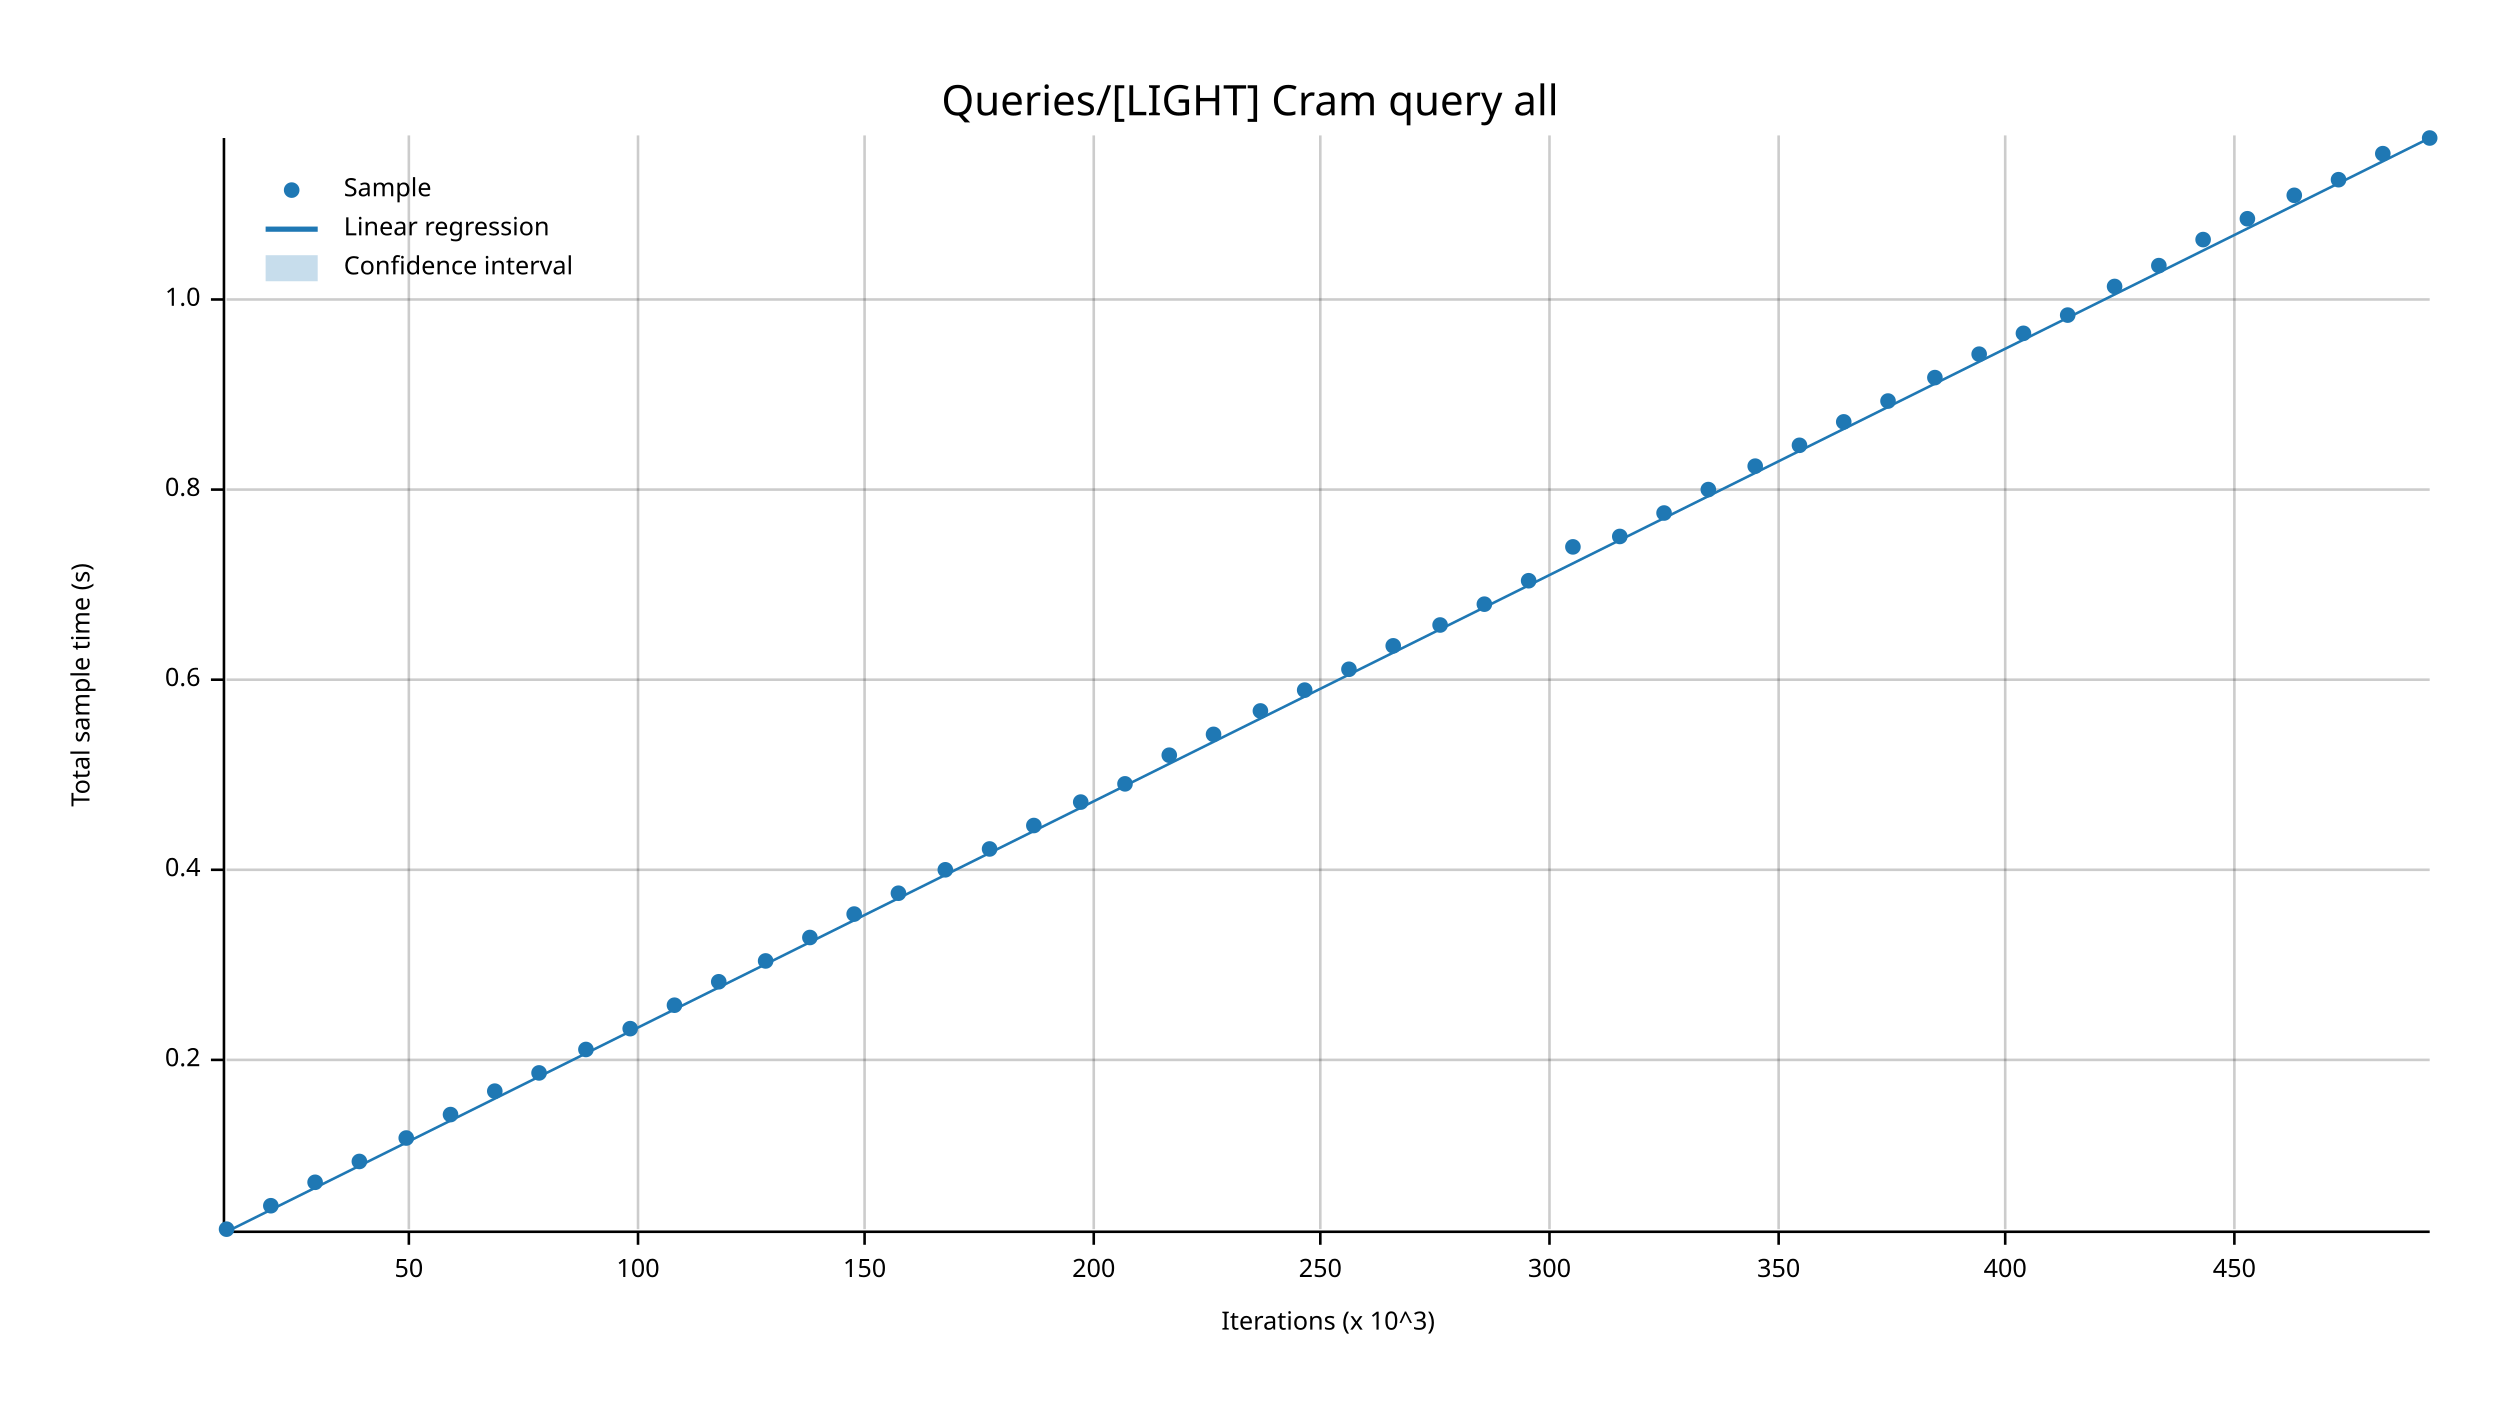
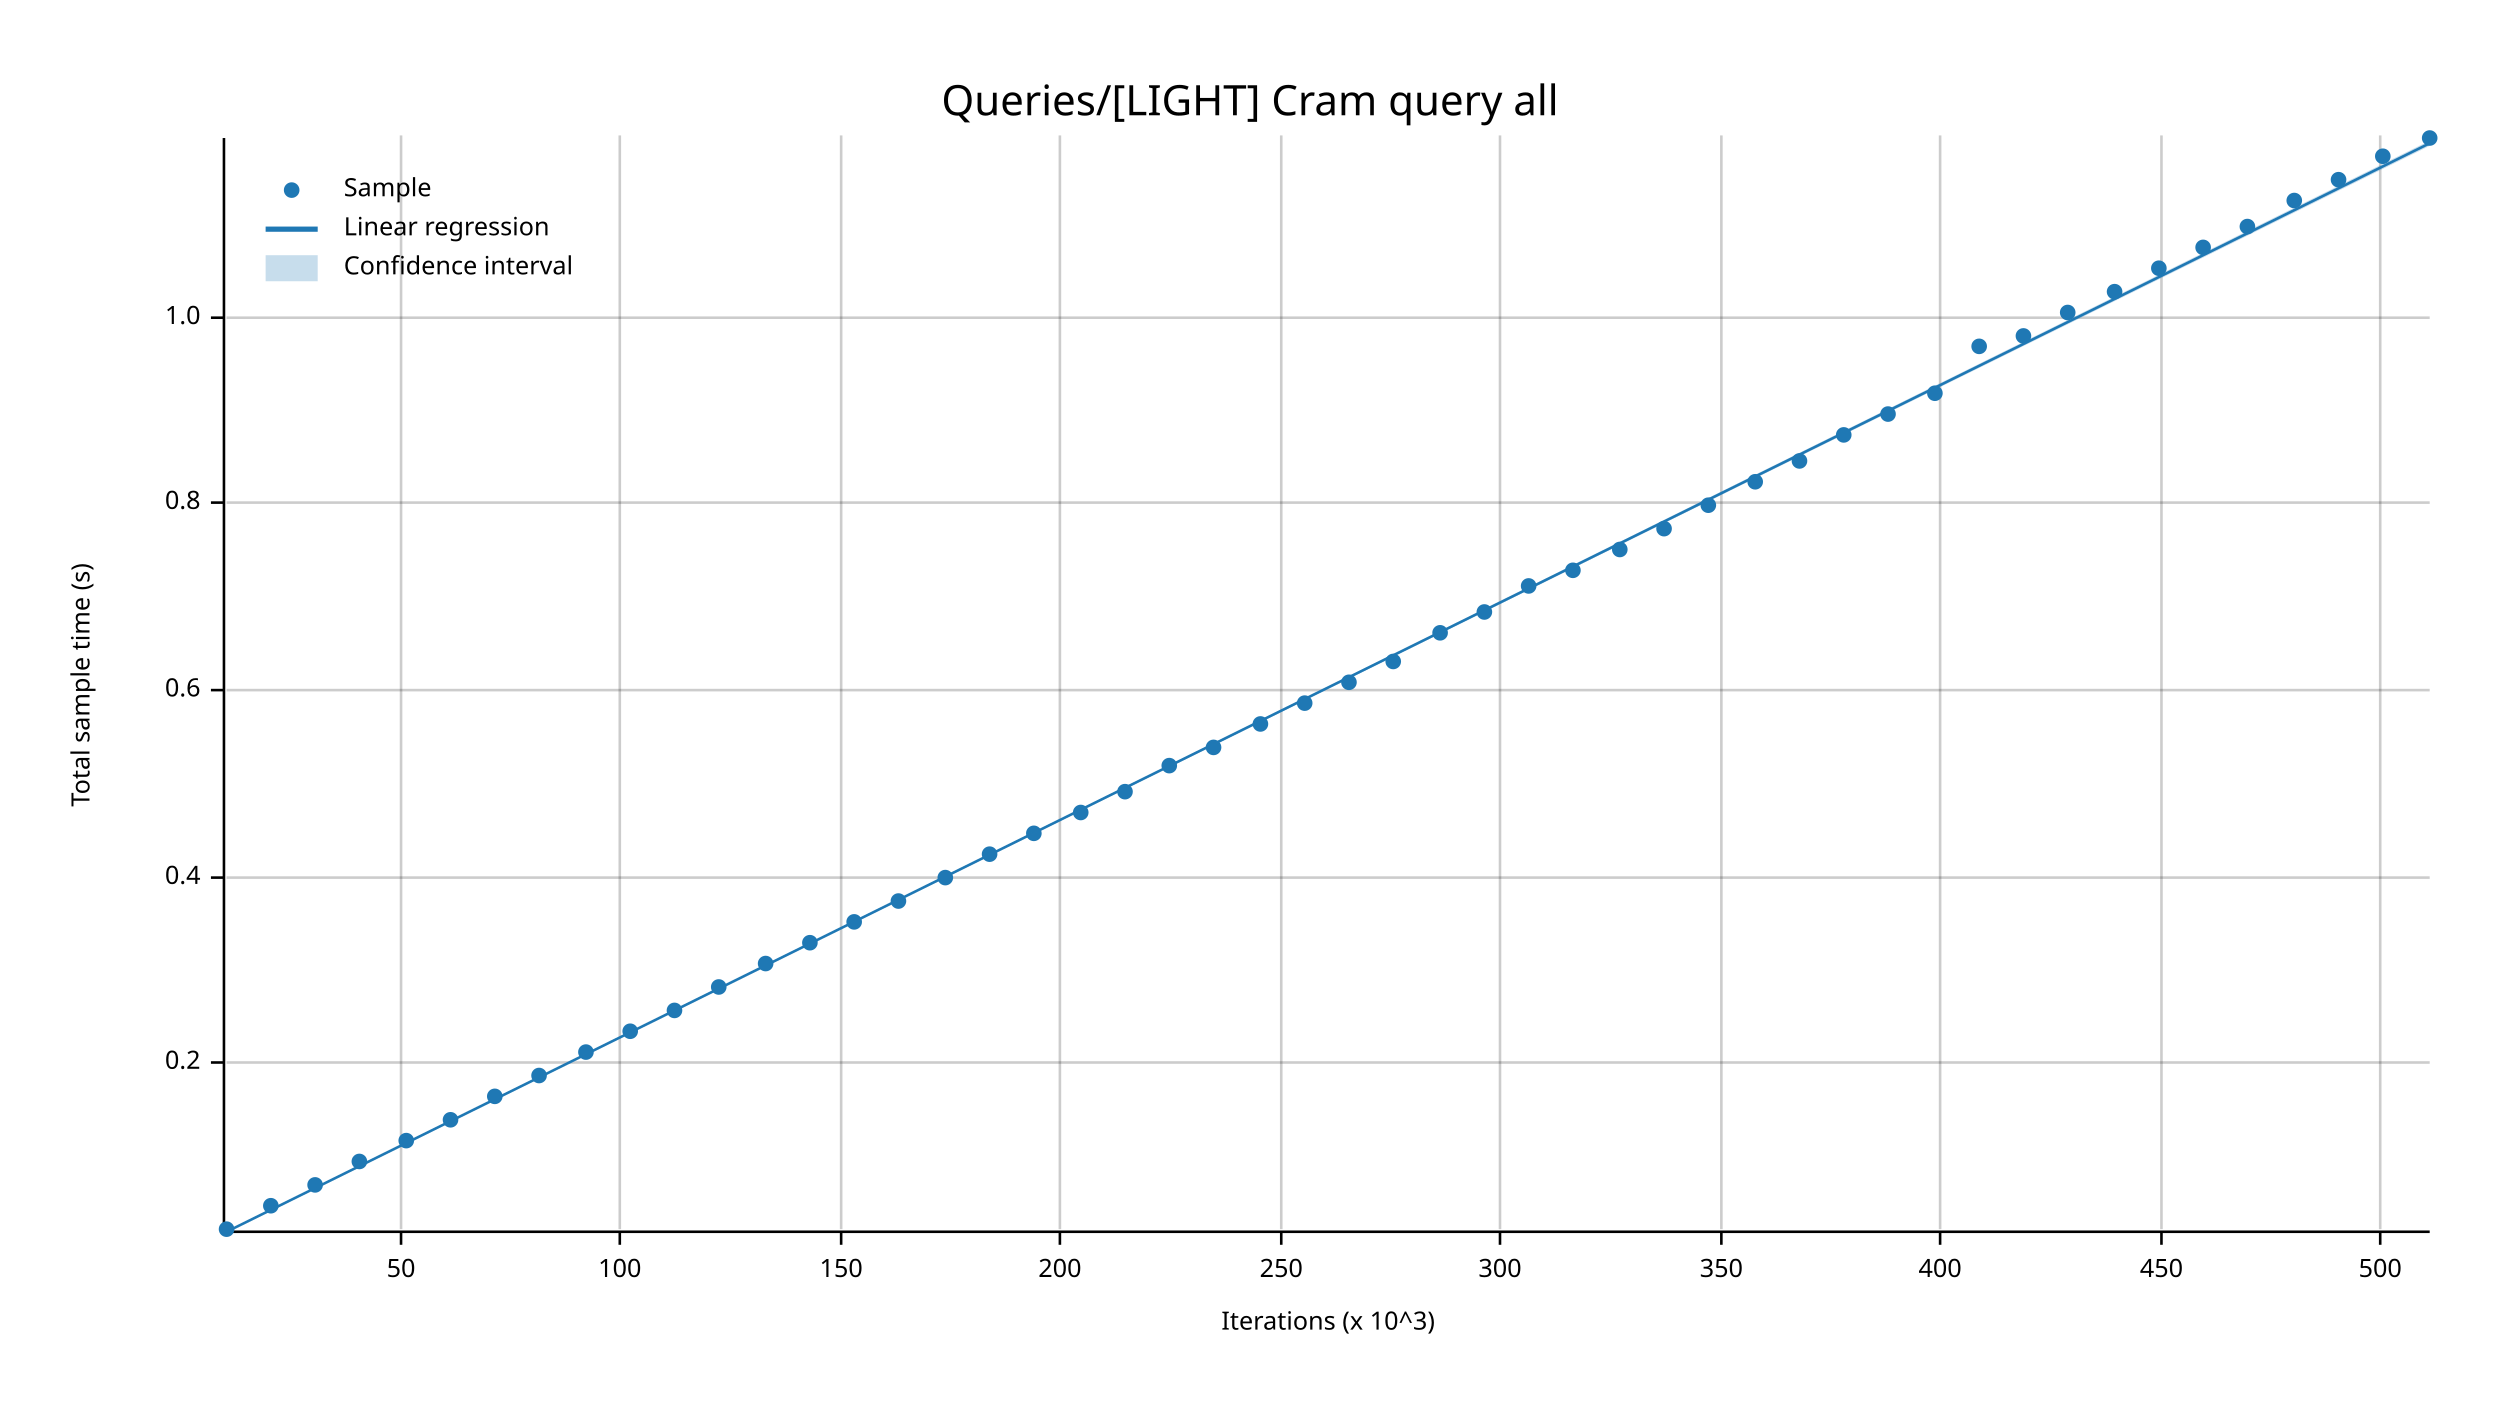
<svg xmlns="http://www.w3.org/2000/svg" width="960" height="540" viewBox="0 0 960 540">
  <text x="480" y="32" dy="0.76em" text-anchor="middle" font-family="sans-serif" font-size="16.129" opacity="1" fill="#000000">
Queries/[LIGHT] Cram query all
</text>
  <text x="27" y="263" dy="0.76em" text-anchor="middle" font-family="sans-serif" font-size="9.677" opacity="1" fill="#000000" transform="rotate(270, 27, 263)">
Total sample time (s)
</text>
  <text x="510" y="513" dy="-0.5ex" text-anchor="middle" font-family="sans-serif" font-size="9.677" opacity="1" fill="#000000">
Iterations (x 10^3)
</text>
-   <line opacity="0.2" stroke="#000000" stroke-width="1" x1="157" y1="472" x2="157" y2="52" />
-   <line opacity="0.2" stroke="#000000" stroke-width="1" x1="245" y1="472" x2="245" y2="52" />
-   <line opacity="0.2" stroke="#000000" stroke-width="1" x1="332" y1="472" x2="332" y2="52" />
-   <line opacity="0.2" stroke="#000000" stroke-width="1" x1="420" y1="472" x2="420" y2="52" />
-   <line opacity="0.2" stroke="#000000" stroke-width="1" x1="507" y1="472" x2="507" y2="52" />
-   <line opacity="0.2" stroke="#000000" stroke-width="1" x1="595" y1="472" x2="595" y2="52" />
-   <line opacity="0.2" stroke="#000000" stroke-width="1" x1="683" y1="472" x2="683" y2="52" />
-   <line opacity="0.2" stroke="#000000" stroke-width="1" x1="770" y1="472" x2="770" y2="52" />
-   <line opacity="0.2" stroke="#000000" stroke-width="1" x1="858" y1="472" x2="858" y2="52" />
-   <line opacity="0.2" stroke="#000000" stroke-width="1" x1="87" y1="407" x2="933" y2="407" />
-   <line opacity="0.2" stroke="#000000" stroke-width="1" x1="87" y1="334" x2="933" y2="334" />
-   <line opacity="0.2" stroke="#000000" stroke-width="1" x1="87" y1="261" x2="933" y2="261" />
-   <line opacity="0.2" stroke="#000000" stroke-width="1" x1="87" y1="188" x2="933" y2="188" />
-   <line opacity="0.2" stroke="#000000" stroke-width="1" x1="87" y1="115" x2="933" y2="115" />
+   <line opacity="0.2" stroke="#000000" stroke-width="1" x1="154" y1="472" x2="154" y2="52" />
+   <line opacity="0.2" stroke="#000000" stroke-width="1" x1="238" y1="472" x2="238" y2="52" />
+   <line opacity="0.2" stroke="#000000" stroke-width="1" x1="323" y1="472" x2="323" y2="52" />
+   <line opacity="0.2" stroke="#000000" stroke-width="1" x1="407" y1="472" x2="407" y2="52" />
+   <line opacity="0.2" stroke="#000000" stroke-width="1" x1="492" y1="472" x2="492" y2="52" />
+   <line opacity="0.2" stroke="#000000" stroke-width="1" x1="576" y1="472" x2="576" y2="52" />
+   <line opacity="0.2" stroke="#000000" stroke-width="1" x1="661" y1="472" x2="661" y2="52" />
+   <line opacity="0.2" stroke="#000000" stroke-width="1" x1="745" y1="472" x2="745" y2="52" />
+   <line opacity="0.2" stroke="#000000" stroke-width="1" x1="830" y1="472" x2="830" y2="52" />
+   <line opacity="0.2" stroke="#000000" stroke-width="1" x1="914" y1="472" x2="914" y2="52" />
+   <line opacity="0.2" stroke="#000000" stroke-width="1" x1="87" y1="408" x2="933" y2="408" />
+   <line opacity="0.2" stroke="#000000" stroke-width="1" x1="87" y1="337" x2="933" y2="337" />
+   <line opacity="0.2" stroke="#000000" stroke-width="1" x1="87" y1="265" x2="933" y2="265" />
+   <line opacity="0.2" stroke="#000000" stroke-width="1" x1="87" y1="193" x2="933" y2="193" />
+   <line opacity="0.2" stroke="#000000" stroke-width="1" x1="87" y1="122" x2="933" y2="122" />
  <polyline fill="none" opacity="1" stroke="#000000" stroke-width="1" points="86,53 86,473 " />
-   <text x="77" y="407" dy="0.5ex" text-anchor="end" font-family="sans-serif" font-size="9.677" opacity="1" fill="#000000">
+   <text x="77" y="408" dy="0.5ex" text-anchor="end" font-family="sans-serif" font-size="9.677" opacity="1" fill="#000000">
0.2
</text>
-   <polyline fill="none" opacity="1" stroke="#000000" stroke-width="1" points="81,407 86,407 " />
-   <text x="77" y="334" dy="0.5ex" text-anchor="end" font-family="sans-serif" font-size="9.677" opacity="1" fill="#000000">
+   <polyline fill="none" opacity="1" stroke="#000000" stroke-width="1" points="81,408 86,408 " />
+   <text x="77" y="337" dy="0.5ex" text-anchor="end" font-family="sans-serif" font-size="9.677" opacity="1" fill="#000000">
0.4
</text>
-   <polyline fill="none" opacity="1" stroke="#000000" stroke-width="1" points="81,334 86,334 " />
-   <text x="77" y="261" dy="0.5ex" text-anchor="end" font-family="sans-serif" font-size="9.677" opacity="1" fill="#000000">
+   <polyline fill="none" opacity="1" stroke="#000000" stroke-width="1" points="81,337 86,337 " />
+   <text x="77" y="265" dy="0.5ex" text-anchor="end" font-family="sans-serif" font-size="9.677" opacity="1" fill="#000000">
0.6
</text>
-   <polyline fill="none" opacity="1" stroke="#000000" stroke-width="1" points="81,261 86,261 " />
-   <text x="77" y="188" dy="0.5ex" text-anchor="end" font-family="sans-serif" font-size="9.677" opacity="1" fill="#000000">
+   <polyline fill="none" opacity="1" stroke="#000000" stroke-width="1" points="81,265 86,265 " />
+   <text x="77" y="193" dy="0.5ex" text-anchor="end" font-family="sans-serif" font-size="9.677" opacity="1" fill="#000000">
0.8
</text>
-   <polyline fill="none" opacity="1" stroke="#000000" stroke-width="1" points="81,188 86,188 " />
-   <text x="77" y="115" dy="0.5ex" text-anchor="end" font-family="sans-serif" font-size="9.677" opacity="1" fill="#000000">
+   <polyline fill="none" opacity="1" stroke="#000000" stroke-width="1" points="81,193 86,193 " />
+   <text x="77" y="122" dy="0.5ex" text-anchor="end" font-family="sans-serif" font-size="9.677" opacity="1" fill="#000000">
1.0
</text>
-   <polyline fill="none" opacity="1" stroke="#000000" stroke-width="1" points="81,115 86,115 " />
+   <polyline fill="none" opacity="1" stroke="#000000" stroke-width="1" points="81,122 86,122 " />
  <polyline fill="none" opacity="1" stroke="#000000" stroke-width="1" points="87,473 933,473 " />
-   <text x="157" y="483" dy="0.76em" text-anchor="middle" font-family="sans-serif" font-size="9.677" opacity="1" fill="#000000">
+   <text x="154" y="483" dy="0.76em" text-anchor="middle" font-family="sans-serif" font-size="9.677" opacity="1" fill="#000000">
50
</text>
-   <polyline fill="none" opacity="1" stroke="#000000" stroke-width="1" points="157,473 157,478 " />
-   <text x="245" y="483" dy="0.76em" text-anchor="middle" font-family="sans-serif" font-size="9.677" opacity="1" fill="#000000">
+   <polyline fill="none" opacity="1" stroke="#000000" stroke-width="1" points="154,473 154,478 " />
+   <text x="238" y="483" dy="0.76em" text-anchor="middle" font-family="sans-serif" font-size="9.677" opacity="1" fill="#000000">
100
</text>
-   <polyline fill="none" opacity="1" stroke="#000000" stroke-width="1" points="245,473 245,478 " />
-   <text x="332" y="483" dy="0.76em" text-anchor="middle" font-family="sans-serif" font-size="9.677" opacity="1" fill="#000000">
+   <polyline fill="none" opacity="1" stroke="#000000" stroke-width="1" points="238,473 238,478 " />
+   <text x="323" y="483" dy="0.76em" text-anchor="middle" font-family="sans-serif" font-size="9.677" opacity="1" fill="#000000">
150
</text>
-   <polyline fill="none" opacity="1" stroke="#000000" stroke-width="1" points="332,473 332,478 " />
-   <text x="420" y="483" dy="0.76em" text-anchor="middle" font-family="sans-serif" font-size="9.677" opacity="1" fill="#000000">
+   <polyline fill="none" opacity="1" stroke="#000000" stroke-width="1" points="323,473 323,478 " />
+   <text x="407" y="483" dy="0.76em" text-anchor="middle" font-family="sans-serif" font-size="9.677" opacity="1" fill="#000000">
200
</text>
-   <polyline fill="none" opacity="1" stroke="#000000" stroke-width="1" points="420,473 420,478 " />
-   <text x="507" y="483" dy="0.76em" text-anchor="middle" font-family="sans-serif" font-size="9.677" opacity="1" fill="#000000">
+   <polyline fill="none" opacity="1" stroke="#000000" stroke-width="1" points="407,473 407,478 " />
+   <text x="492" y="483" dy="0.76em" text-anchor="middle" font-family="sans-serif" font-size="9.677" opacity="1" fill="#000000">
250
</text>
-   <polyline fill="none" opacity="1" stroke="#000000" stroke-width="1" points="507,473 507,478 " />
-   <text x="595" y="483" dy="0.76em" text-anchor="middle" font-family="sans-serif" font-size="9.677" opacity="1" fill="#000000">
+   <polyline fill="none" opacity="1" stroke="#000000" stroke-width="1" points="492,473 492,478 " />
+   <text x="576" y="483" dy="0.76em" text-anchor="middle" font-family="sans-serif" font-size="9.677" opacity="1" fill="#000000">
300
</text>
-   <polyline fill="none" opacity="1" stroke="#000000" stroke-width="1" points="595,473 595,478 " />
-   <text x="683" y="483" dy="0.76em" text-anchor="middle" font-family="sans-serif" font-size="9.677" opacity="1" fill="#000000">
+   <polyline fill="none" opacity="1" stroke="#000000" stroke-width="1" points="576,473 576,478 " />
+   <text x="661" y="483" dy="0.76em" text-anchor="middle" font-family="sans-serif" font-size="9.677" opacity="1" fill="#000000">
350
</text>
-   <polyline fill="none" opacity="1" stroke="#000000" stroke-width="1" points="683,473 683,478 " />
-   <text x="770" y="483" dy="0.76em" text-anchor="middle" font-family="sans-serif" font-size="9.677" opacity="1" fill="#000000">
+   <polyline fill="none" opacity="1" stroke="#000000" stroke-width="1" points="661,473 661,478 " />
+   <text x="745" y="483" dy="0.76em" text-anchor="middle" font-family="sans-serif" font-size="9.677" opacity="1" fill="#000000">
400
</text>
-   <polyline fill="none" opacity="1" stroke="#000000" stroke-width="1" points="770,473 770,478 " />
-   <text x="858" y="483" dy="0.76em" text-anchor="middle" font-family="sans-serif" font-size="9.677" opacity="1" fill="#000000">
+   <polyline fill="none" opacity="1" stroke="#000000" stroke-width="1" points="745,473 745,478 " />
+   <text x="830" y="483" dy="0.76em" text-anchor="middle" font-family="sans-serif" font-size="9.677" opacity="1" fill="#000000">
450
</text>
-   <polyline fill="none" opacity="1" stroke="#000000" stroke-width="1" points="858,473 858,478 " />
+   <polyline fill="none" opacity="1" stroke="#000000" stroke-width="1" points="830,473 830,478 " />
+   <text x="914" y="483" dy="0.76em" text-anchor="middle" font-family="sans-serif" font-size="9.677" opacity="1" fill="#000000">
+ 500
+ </text>
+   <polyline fill="none" opacity="1" stroke="#000000" stroke-width="1" points="914,473 914,478 " />
  <circle cx="87" cy="472" r="3" opacity="1" fill="#1F78B4" stroke="none" stroke-width="1" />
  <circle cx="104" cy="463" r="3" opacity="1" fill="#1F78B4" stroke="none" stroke-width="1" />
-   <circle cx="121" cy="454" r="3" opacity="1" fill="#1F78B4" stroke="none" stroke-width="1" />
+   <circle cx="121" cy="455" r="3" opacity="1" fill="#1F78B4" stroke="none" stroke-width="1" />
  <circle cx="138" cy="446" r="3" opacity="1" fill="#1F78B4" stroke="none" stroke-width="1" />
-   <circle cx="156" cy="437" r="3" opacity="1" fill="#1F78B4" stroke="none" stroke-width="1" />
-   <circle cx="173" cy="428" r="3" opacity="1" fill="#1F78B4" stroke="none" stroke-width="1" />
-   <circle cx="190" cy="419" r="3" opacity="1" fill="#1F78B4" stroke="none" stroke-width="1" />
-   <circle cx="207" cy="412" r="3" opacity="1" fill="#1F78B4" stroke="none" stroke-width="1" />
-   <circle cx="225" cy="403" r="3" opacity="1" fill="#1F78B4" stroke="none" stroke-width="1" />
-   <circle cx="242" cy="395" r="3" opacity="1" fill="#1F78B4" stroke="none" stroke-width="1" />
-   <circle cx="259" cy="386" r="3" opacity="1" fill="#1F78B4" stroke="none" stroke-width="1" />
-   <circle cx="276" cy="377" r="3" opacity="1" fill="#1F78B4" stroke="none" stroke-width="1" />
-   <circle cx="294" cy="369" r="3" opacity="1" fill="#1F78B4" stroke="none" stroke-width="1" />
-   <circle cx="311" cy="360" r="3" opacity="1" fill="#1F78B4" stroke="none" stroke-width="1" />
-   <circle cx="328" cy="351" r="3" opacity="1" fill="#1F78B4" stroke="none" stroke-width="1" />
-   <circle cx="345" cy="343" r="3" opacity="1" fill="#1F78B4" stroke="none" stroke-width="1" />
-   <circle cx="363" cy="334" r="3" opacity="1" fill="#1F78B4" stroke="none" stroke-width="1" />
-   <circle cx="380" cy="326" r="3" opacity="1" fill="#1F78B4" stroke="none" stroke-width="1" />
-   <circle cx="397" cy="317" r="3" opacity="1" fill="#1F78B4" stroke="none" stroke-width="1" />
-   <circle cx="415" cy="308" r="3" opacity="1" fill="#1F78B4" stroke="none" stroke-width="1" />
-   <circle cx="432" cy="301" r="3" opacity="1" fill="#1F78B4" stroke="none" stroke-width="1" />
-   <circle cx="449" cy="290" r="3" opacity="1" fill="#1F78B4" stroke="none" stroke-width="1" />
-   <circle cx="466" cy="282" r="3" opacity="1" fill="#1F78B4" stroke="none" stroke-width="1" />
-   <circle cx="484" cy="273" r="3" opacity="1" fill="#1F78B4" stroke="none" stroke-width="1" />
-   <circle cx="501" cy="265" r="3" opacity="1" fill="#1F78B4" stroke="none" stroke-width="1" />
-   <circle cx="518" cy="257" r="3" opacity="1" fill="#1F78B4" stroke="none" stroke-width="1" />
-   <circle cx="535" cy="248" r="3" opacity="1" fill="#1F78B4" stroke="none" stroke-width="1" />
-   <circle cx="553" cy="240" r="3" opacity="1" fill="#1F78B4" stroke="none" stroke-width="1" />
-   <circle cx="570" cy="232" r="3" opacity="1" fill="#1F78B4" stroke="none" stroke-width="1" />
-   <circle cx="587" cy="223" r="3" opacity="1" fill="#1F78B4" stroke="none" stroke-width="1" />
-   <circle cx="604" cy="210" r="3" opacity="1" fill="#1F78B4" stroke="none" stroke-width="1" />
-   <circle cx="622" cy="206" r="3" opacity="1" fill="#1F78B4" stroke="none" stroke-width="1" />
-   <circle cx="639" cy="197" r="3" opacity="1" fill="#1F78B4" stroke="none" stroke-width="1" />
-   <circle cx="656" cy="188" r="3" opacity="1" fill="#1F78B4" stroke="none" stroke-width="1" />
-   <circle cx="674" cy="179" r="3" opacity="1" fill="#1F78B4" stroke="none" stroke-width="1" />
-   <circle cx="691" cy="171" r="3" opacity="1" fill="#1F78B4" stroke="none" stroke-width="1" />
-   <circle cx="708" cy="162" r="3" opacity="1" fill="#1F78B4" stroke="none" stroke-width="1" />
-   <circle cx="725" cy="154" r="3" opacity="1" fill="#1F78B4" stroke="none" stroke-width="1" />
-   <circle cx="743" cy="145" r="3" opacity="1" fill="#1F78B4" stroke="none" stroke-width="1" />
-   <circle cx="760" cy="136" r="3" opacity="1" fill="#1F78B4" stroke="none" stroke-width="1" />
-   <circle cx="777" cy="128" r="3" opacity="1" fill="#1F78B4" stroke="none" stroke-width="1" />
-   <circle cx="794" cy="121" r="3" opacity="1" fill="#1F78B4" stroke="none" stroke-width="1" />
-   <circle cx="812" cy="110" r="3" opacity="1" fill="#1F78B4" stroke="none" stroke-width="1" />
-   <circle cx="829" cy="102" r="3" opacity="1" fill="#1F78B4" stroke="none" stroke-width="1" />
-   <circle cx="846" cy="92" r="3" opacity="1" fill="#1F78B4" stroke="none" stroke-width="1" />
-   <circle cx="863" cy="84" r="3" opacity="1" fill="#1F78B4" stroke="none" stroke-width="1" />
-   <circle cx="881" cy="75" r="3" opacity="1" fill="#1F78B4" stroke="none" stroke-width="1" />
+   <circle cx="156" cy="438" r="3" opacity="1" fill="#1F78B4" stroke="none" stroke-width="1" />
+   <circle cx="173" cy="430" r="3" opacity="1" fill="#1F78B4" stroke="none" stroke-width="1" />
+   <circle cx="190" cy="421" r="3" opacity="1" fill="#1F78B4" stroke="none" stroke-width="1" />
+   <circle cx="207" cy="413" r="3" opacity="1" fill="#1F78B4" stroke="none" stroke-width="1" />
+   <circle cx="225" cy="404" r="3" opacity="1" fill="#1F78B4" stroke="none" stroke-width="1" />
+   <circle cx="242" cy="396" r="3" opacity="1" fill="#1F78B4" stroke="none" stroke-width="1" />
+   <circle cx="259" cy="388" r="3" opacity="1" fill="#1F78B4" stroke="none" stroke-width="1" />
+   <circle cx="276" cy="379" r="3" opacity="1" fill="#1F78B4" stroke="none" stroke-width="1" />
+   <circle cx="294" cy="370" r="3" opacity="1" fill="#1F78B4" stroke="none" stroke-width="1" />
+   <circle cx="311" cy="362" r="3" opacity="1" fill="#1F78B4" stroke="none" stroke-width="1" />
+   <circle cx="328" cy="354" r="3" opacity="1" fill="#1F78B4" stroke="none" stroke-width="1" />
+   <circle cx="345" cy="346" r="3" opacity="1" fill="#1F78B4" stroke="none" stroke-width="1" />
+   <circle cx="363" cy="337" r="3" opacity="1" fill="#1F78B4" stroke="none" stroke-width="1" />
+   <circle cx="380" cy="328" r="3" opacity="1" fill="#1F78B4" stroke="none" stroke-width="1" />
+   <circle cx="397" cy="320" r="3" opacity="1" fill="#1F78B4" stroke="none" stroke-width="1" />
+   <circle cx="415" cy="312" r="3" opacity="1" fill="#1F78B4" stroke="none" stroke-width="1" />
+   <circle cx="432" cy="304" r="3" opacity="1" fill="#1F78B4" stroke="none" stroke-width="1" />
+   <circle cx="449" cy="294" r="3" opacity="1" fill="#1F78B4" stroke="none" stroke-width="1" />
+   <circle cx="466" cy="287" r="3" opacity="1" fill="#1F78B4" stroke="none" stroke-width="1" />
+   <circle cx="484" cy="278" r="3" opacity="1" fill="#1F78B4" stroke="none" stroke-width="1" />
+   <circle cx="501" cy="270" r="3" opacity="1" fill="#1F78B4" stroke="none" stroke-width="1" />
+   <circle cx="518" cy="262" r="3" opacity="1" fill="#1F78B4" stroke="none" stroke-width="1" />
+   <circle cx="535" cy="254" r="3" opacity="1" fill="#1F78B4" stroke="none" stroke-width="1" />
+   <circle cx="553" cy="243" r="3" opacity="1" fill="#1F78B4" stroke="none" stroke-width="1" />
+   <circle cx="570" cy="235" r="3" opacity="1" fill="#1F78B4" stroke="none" stroke-width="1" />
+   <circle cx="587" cy="225" r="3" opacity="1" fill="#1F78B4" stroke="none" stroke-width="1" />
+   <circle cx="604" cy="219" r="3" opacity="1" fill="#1F78B4" stroke="none" stroke-width="1" />
+   <circle cx="622" cy="211" r="3" opacity="1" fill="#1F78B4" stroke="none" stroke-width="1" />
+   <circle cx="639" cy="203" r="3" opacity="1" fill="#1F78B4" stroke="none" stroke-width="1" />
+   <circle cx="656" cy="194" r="3" opacity="1" fill="#1F78B4" stroke="none" stroke-width="1" />
+   <circle cx="674" cy="185" r="3" opacity="1" fill="#1F78B4" stroke="none" stroke-width="1" />
+   <circle cx="691" cy="177" r="3" opacity="1" fill="#1F78B4" stroke="none" stroke-width="1" />
+   <circle cx="708" cy="167" r="3" opacity="1" fill="#1F78B4" stroke="none" stroke-width="1" />
+   <circle cx="725" cy="159" r="3" opacity="1" fill="#1F78B4" stroke="none" stroke-width="1" />
+   <circle cx="743" cy="151" r="3" opacity="1" fill="#1F78B4" stroke="none" stroke-width="1" />
+   <circle cx="760" cy="133" r="3" opacity="1" fill="#1F78B4" stroke="none" stroke-width="1" />
+   <circle cx="777" cy="129" r="3" opacity="1" fill="#1F78B4" stroke="none" stroke-width="1" />
+   <circle cx="794" cy="120" r="3" opacity="1" fill="#1F78B4" stroke="none" stroke-width="1" />
+   <circle cx="812" cy="112" r="3" opacity="1" fill="#1F78B4" stroke="none" stroke-width="1" />
+   <circle cx="829" cy="103" r="3" opacity="1" fill="#1F78B4" stroke="none" stroke-width="1" />
+   <circle cx="846" cy="95" r="3" opacity="1" fill="#1F78B4" stroke="none" stroke-width="1" />
+   <circle cx="863" cy="87" r="3" opacity="1" fill="#1F78B4" stroke="none" stroke-width="1" />
+   <circle cx="881" cy="77" r="3" opacity="1" fill="#1F78B4" stroke="none" stroke-width="1" />
  <circle cx="898" cy="69" r="3" opacity="1" fill="#1F78B4" stroke="none" stroke-width="1" />
-   <circle cx="915" cy="59" r="3" opacity="1" fill="#1F78B4" stroke="none" stroke-width="1" />
+   <circle cx="915" cy="60" r="3" opacity="1" fill="#1F78B4" stroke="none" stroke-width="1" />
  <circle cx="933" cy="53" r="3" opacity="1" fill="#1F78B4" stroke="none" stroke-width="1" />
-   <polyline fill="none" opacity="1" stroke="#1F78B4" stroke-width="1" points="87,473 933,53 " />
-   <polygon opacity="0.25" fill="#1F78B4" points="87,473 933,53 933,53 " />
+   <polyline fill="none" opacity="1" stroke="#1F78B4" stroke-width="1" points="87,473 933,55 " />
+   <polygon opacity="0.25" fill="#1F78B4" points="87,473 933,56 933,54 " />
  <text x="132" y="68" dy="0.76em" text-anchor="start" font-family="sans-serif" font-size="9.677" opacity="1" fill="#000000">
Sample
</text>
  <text x="132" y="83" dy="0.76em" text-anchor="start" font-family="sans-serif" font-size="9.677" opacity="1" fill="#000000">
Linear regression
</text>
  <text x="132" y="98" dy="0.76em" text-anchor="start" font-family="sans-serif" font-size="9.677" opacity="1" fill="#000000">
Confidence interval
</text>
  <circle cx="112" cy="73" r="3" opacity="1" fill="#1F78B4" stroke="none" stroke-width="1" />
  <polyline fill="none" opacity="1" stroke="#1F78B4" stroke-width="2" points="102,88 122,88 " />
  <rect x="102" y="98" width="20" height="10" opacity="0.25" fill="#1F78B4" stroke="none" />
</svg>
